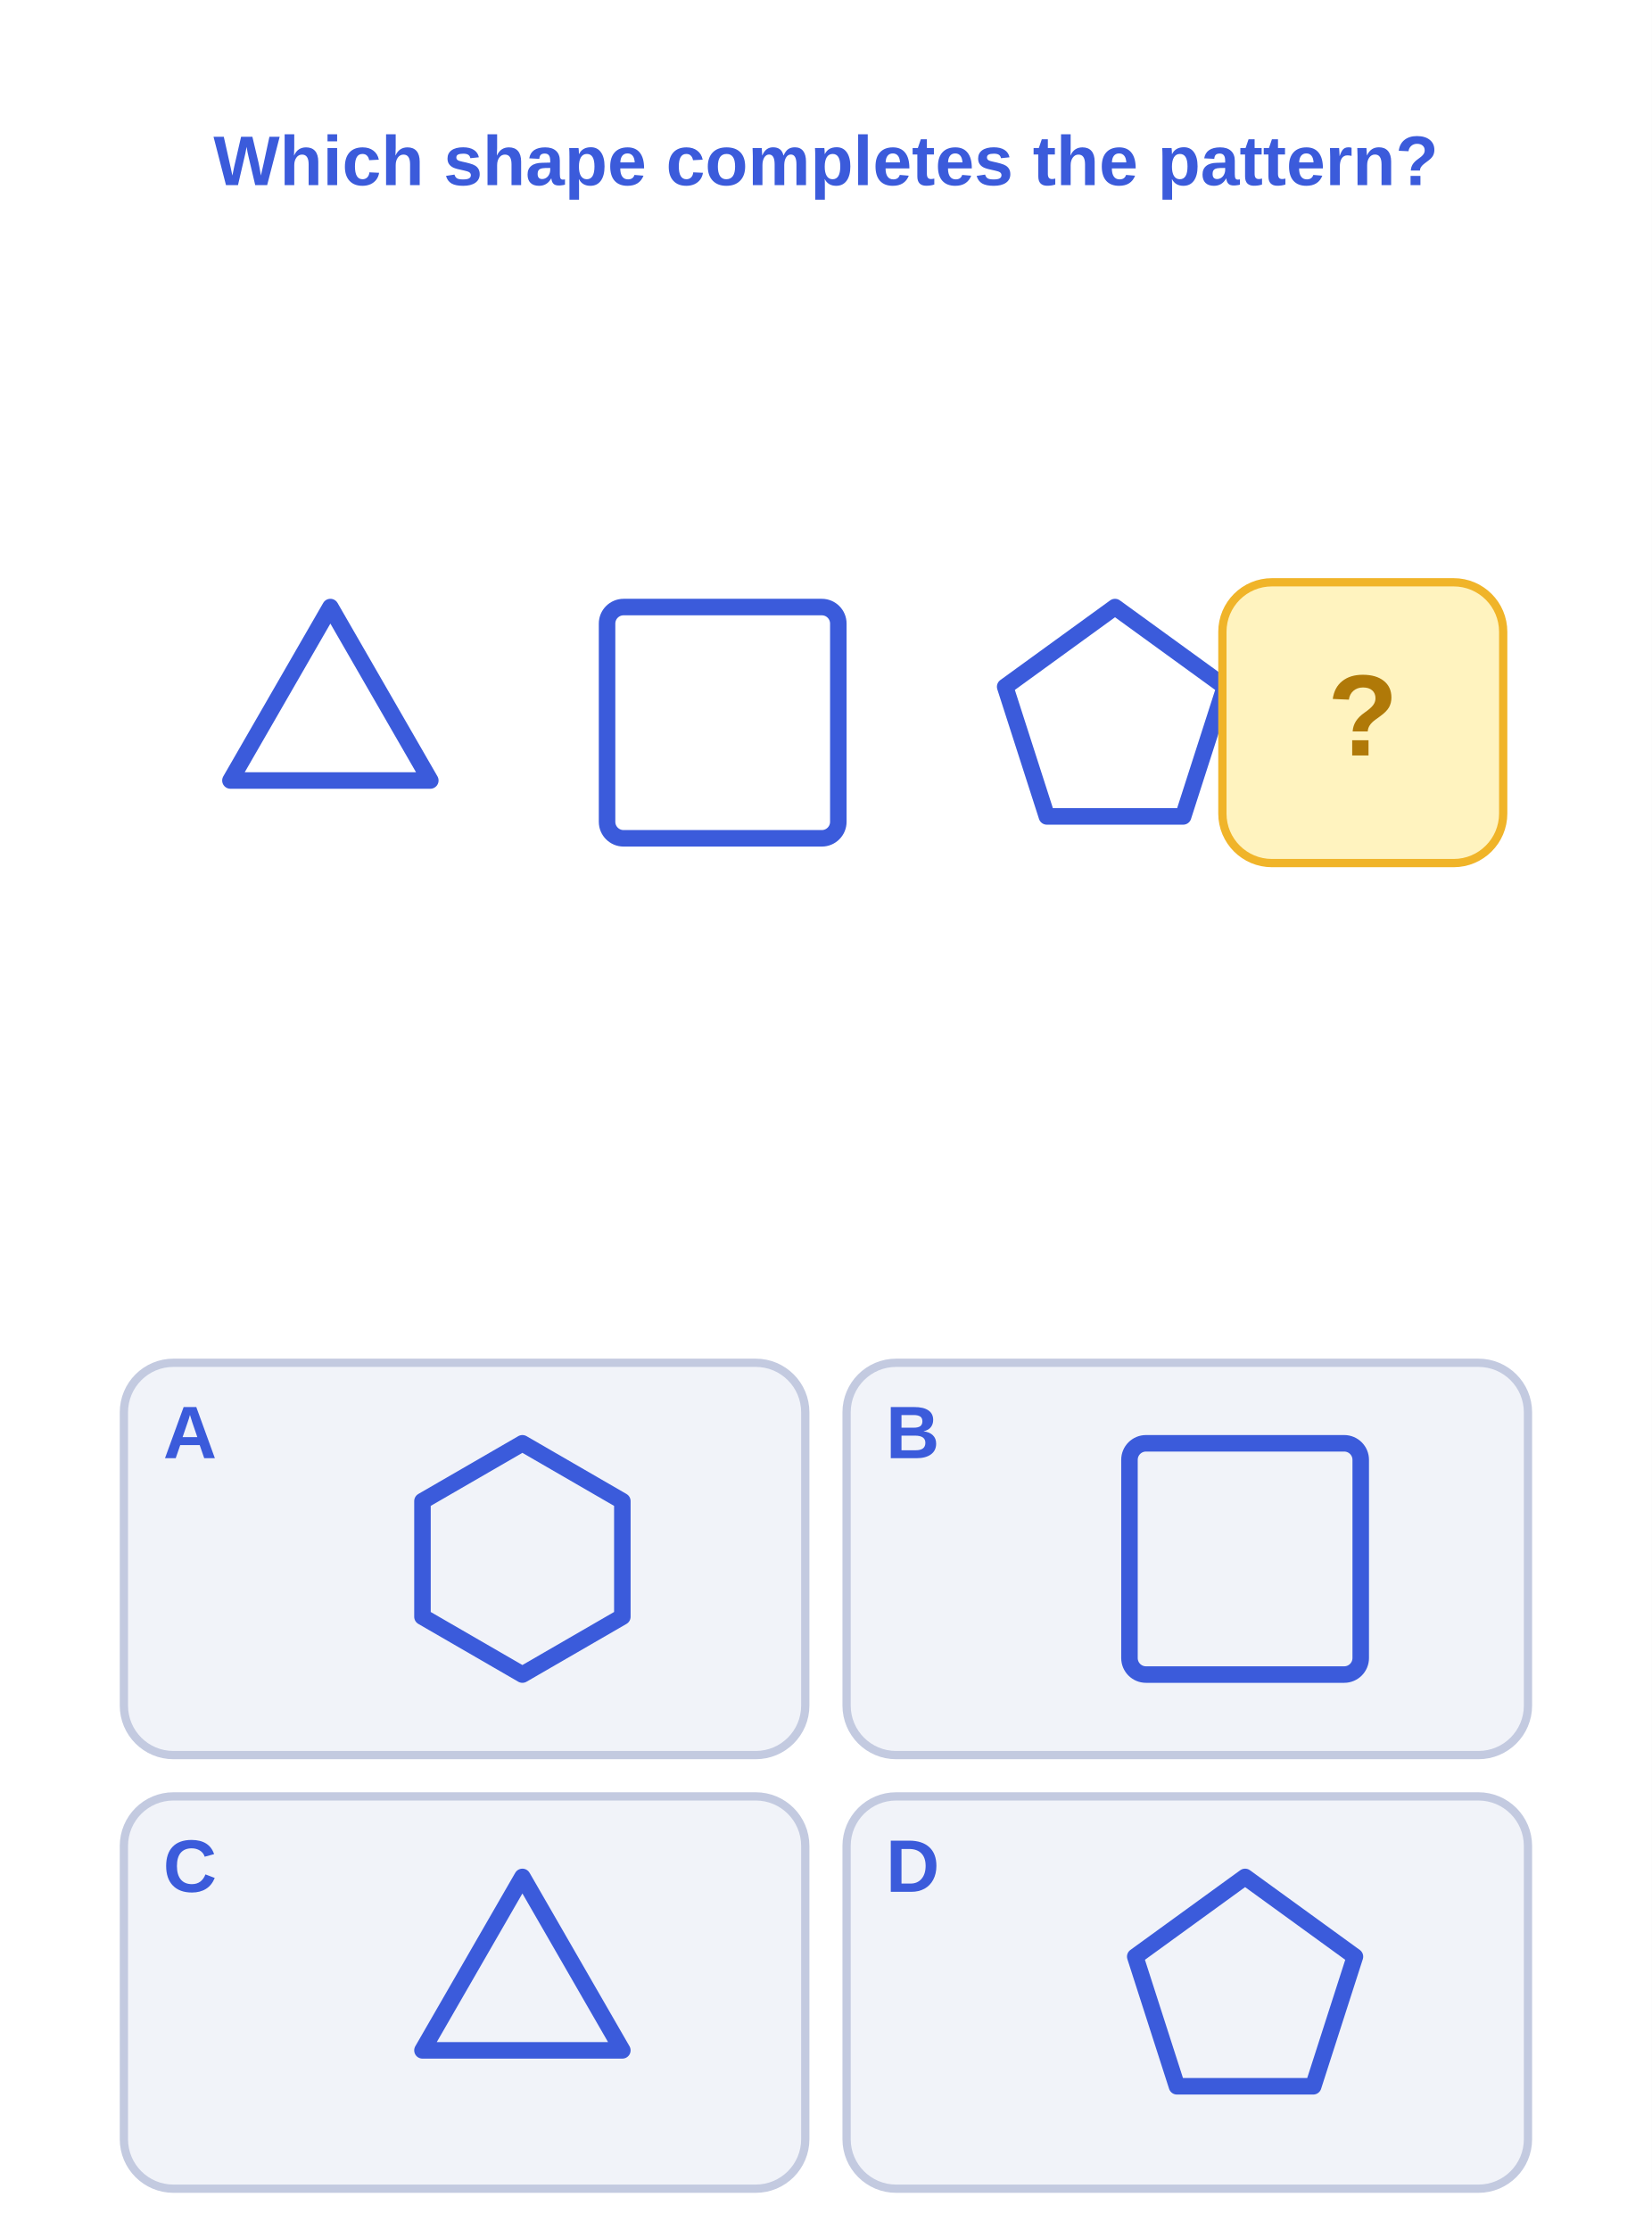
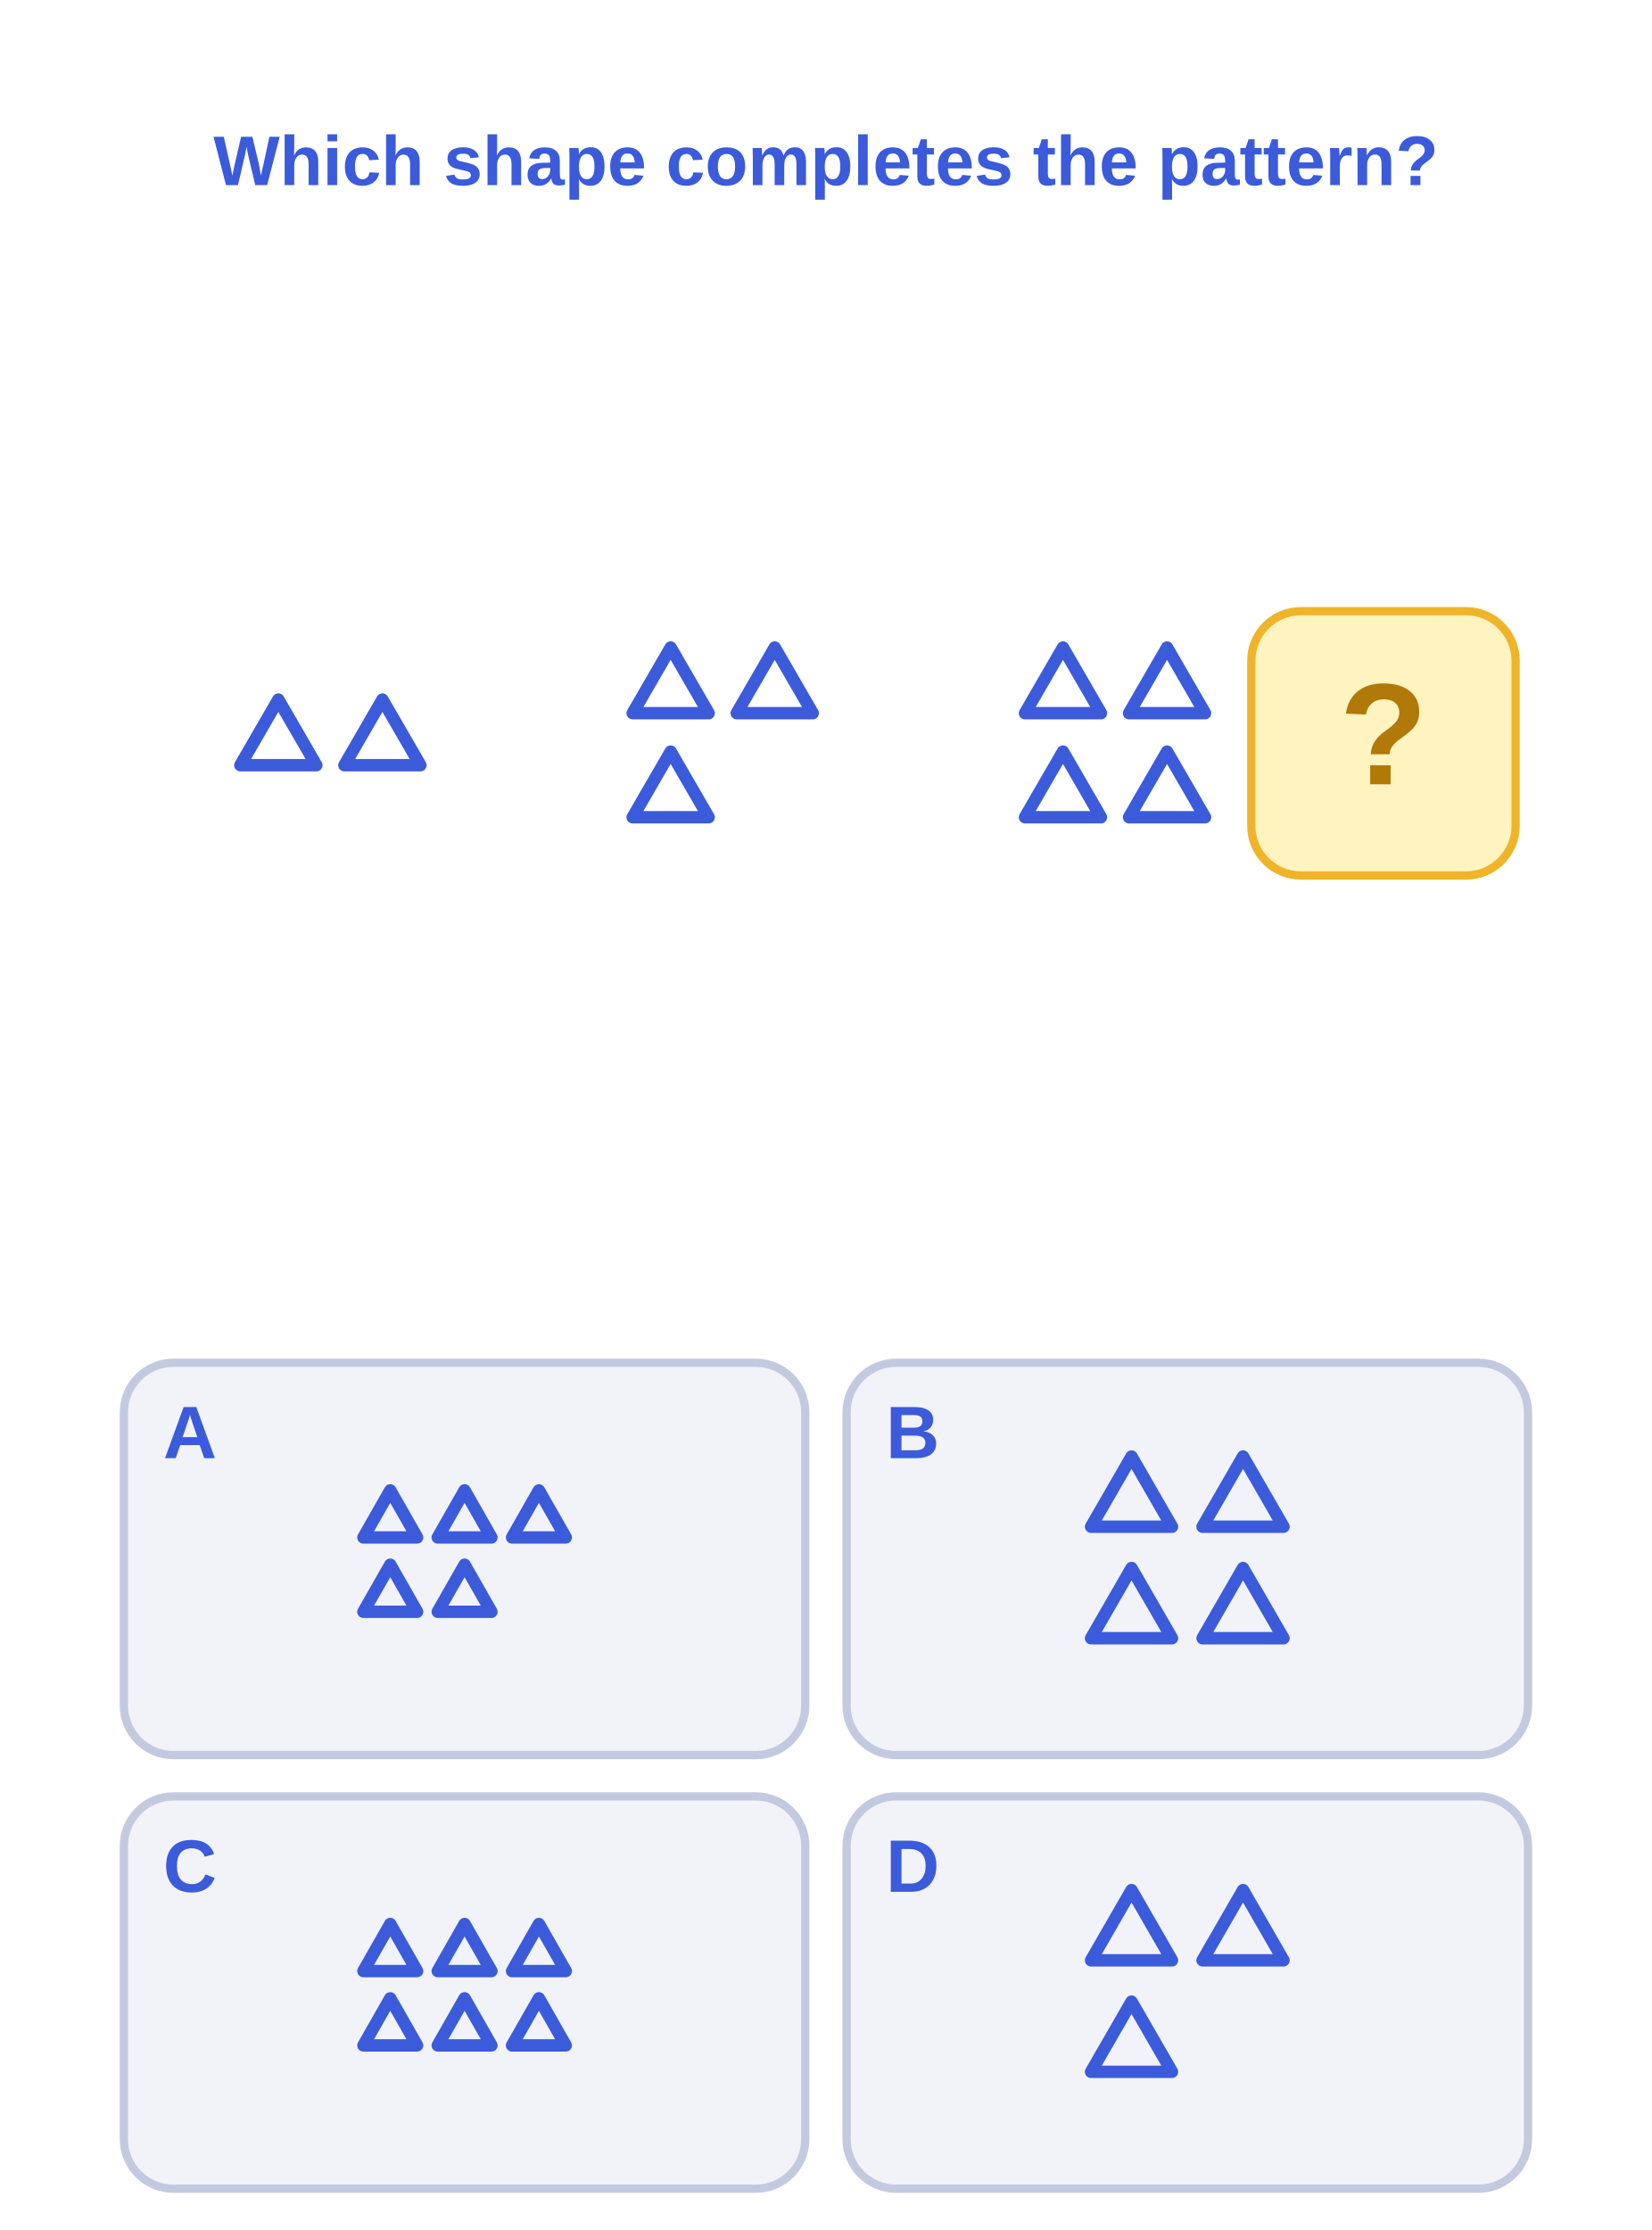
<svg xmlns="http://www.w3.org/2000/svg" viewBox="0 0 400 540" width="400" height="540" font-family="Verdana,Arial,sans-serif">
  <rect x="0" y="0" width="400" height="540" fill="#ffffff" />
  <text x="200.0" y="40" font-size="17" fill="#3b5bdb" text-anchor="middle" font-weight="bold" dominant-baseline="middle">Which shape completes the pattern?</text>
-   <polygon points="80.0,147.0 104.2,189.0 55.8,189.0" stroke="#3b5bdb" stroke-width="4" fill="none" stroke-linejoin="round" />
-   <g transform="rotate(0 175 175)">
-     <rect x="147" y="147" width="56" height="56" rx="4" stroke="#3b5bdb" stroke-width="4" fill="none" />
-   </g>
-   <polygon points="270.0,147.0 296.6,166.3 286.5,197.7 253.5,197.7 243.4,166.3" stroke="#3b5bdb" stroke-width="4" fill="none" stroke-linejoin="round" />
-   <rect x="296" y="141" width="68" height="68" rx="12" fill="#fff3bf" stroke="#f0b429" stroke-width="2" />
-   <text x="330" y="175" font-size="28" fill="#b07908" text-anchor="middle" font-weight="bold" dominant-baseline="middle">?</text>
+   <polygon points="67.4,169.4 76.6,185.3 58.2,185.3" stroke="#3b5bdb" stroke-width="3" fill="none" stroke-linejoin="round" />
+   <polygon points="92.6,169.4 101.8,185.3 83.4,185.3" stroke="#3b5bdb" stroke-width="3" fill="none" stroke-linejoin="round" />
+   <polygon points="162.4,156.8 171.6,172.7 153.2,172.7" stroke="#3b5bdb" stroke-width="3" fill="none" stroke-linejoin="round" />
+   <polygon points="187.6,156.8 196.8,172.7 178.4,172.7" stroke="#3b5bdb" stroke-width="3" fill="none" stroke-linejoin="round" />
+   <polygon points="162.4,182.0 171.6,197.9 153.2,197.9" stroke="#3b5bdb" stroke-width="3" fill="none" stroke-linejoin="round" />
+   <polygon points="257.4,156.8 266.6,172.7 248.2,172.7" stroke="#3b5bdb" stroke-width="3" fill="none" stroke-linejoin="round" />
+   <polygon points="282.6,156.8 291.8,172.7 273.4,172.7" stroke="#3b5bdb" stroke-width="3" fill="none" stroke-linejoin="round" />
+   <polygon points="257.4,182.0 266.6,197.9 248.2,197.9" stroke="#3b5bdb" stroke-width="3" fill="none" stroke-linejoin="round" />
+   <polygon points="282.6,182.0 291.8,197.9 273.4,197.9" stroke="#3b5bdb" stroke-width="3" fill="none" stroke-linejoin="round" />
+   <rect x="303" y="148" width="64" height="64" rx="12" fill="#fff3bf" stroke="#f0b429" stroke-width="2" />
+   <text x="335" y="180" font-size="35" fill="#b07908" text-anchor="middle" font-weight="bold" dominant-baseline="middle">?</text>
  <rect x="30" y="330" width="165" height="95" rx="12" fill="#f1f3f9" stroke="#c3cae0" stroke-width="2" />
  <text x="46" y="348" font-size="18" fill="#3b5bdb" text-anchor="middle" font-weight="bold" dominant-baseline="middle">A</text>
-   <polygon points="126.5,349.5 150.7,363.5 150.7,391.5 126.5,405.5 102.3,391.5 102.3,363.5" stroke="#3b5bdb" stroke-width="4" fill="none" stroke-linejoin="round" />
+   <polygon points="94.5,360.9 101.0,372.3 88.0,372.3" stroke="#3b5bdb" stroke-width="3" fill="none" stroke-linejoin="round" />
+   <polygon points="112.5,360.9 119.0,372.3 106.0,372.3" stroke="#3b5bdb" stroke-width="3" fill="none" stroke-linejoin="round" />
+   <polygon points="130.5,360.9 137.0,372.3 124.0,372.3" stroke="#3b5bdb" stroke-width="3" fill="none" stroke-linejoin="round" />
+   <polygon points="94.5,378.9 101.0,390.3 88.0,390.3" stroke="#3b5bdb" stroke-width="3" fill="none" stroke-linejoin="round" />
+   <polygon points="112.5,378.9 119.0,390.3 106.0,390.3" stroke="#3b5bdb" stroke-width="3" fill="none" stroke-linejoin="round" />
  <rect x="205" y="330" width="165" height="95" rx="12" fill="#f1f3f9" stroke="#c3cae0" stroke-width="2" />
  <text x="221" y="348" font-size="18" fill="#3b5bdb" text-anchor="middle" font-weight="bold" dominant-baseline="middle">B</text>
-   <g transform="rotate(0 301.5 377.5)">
-     <rect x="273.5" y="349.5" width="56" height="56" rx="4" stroke="#3b5bdb" stroke-width="4" fill="none" />
-   </g>
+   <polygon points="274.0,352.7 283.8,369.7 264.2,369.7" stroke="#3b5bdb" stroke-width="3" fill="none" stroke-linejoin="round" />
+   <polygon points="301.0,352.7 310.8,369.7 291.2,369.7" stroke="#3b5bdb" stroke-width="3" fill="none" stroke-linejoin="round" />
+   <polygon points="274.0,379.7 283.8,396.7 264.2,396.7" stroke="#3b5bdb" stroke-width="3" fill="none" stroke-linejoin="round" />
+   <polygon points="301.0,379.7 310.8,396.7 291.2,396.7" stroke="#3b5bdb" stroke-width="3" fill="none" stroke-linejoin="round" />
  <rect x="30" y="435" width="165" height="95" rx="12" fill="#f1f3f9" stroke="#c3cae0" stroke-width="2" />
  <text x="46" y="453" font-size="18" fill="#3b5bdb" text-anchor="middle" font-weight="bold" dominant-baseline="middle">C</text>
-   <polygon points="126.5,454.5 150.7,496.5 102.3,496.5" stroke="#3b5bdb" stroke-width="4" fill="none" stroke-linejoin="round" />
+   <polygon points="94.5,465.9 101.0,477.3 88.0,477.3" stroke="#3b5bdb" stroke-width="3" fill="none" stroke-linejoin="round" />
+   <polygon points="112.5,465.9 119.0,477.3 106.0,477.3" stroke="#3b5bdb" stroke-width="3" fill="none" stroke-linejoin="round" />
+   <polygon points="130.5,465.9 137.0,477.3 124.0,477.3" stroke="#3b5bdb" stroke-width="3" fill="none" stroke-linejoin="round" />
+   <polygon points="94.5,483.9 101.0,495.3 88.0,495.3" stroke="#3b5bdb" stroke-width="3" fill="none" stroke-linejoin="round" />
+   <polygon points="112.5,483.9 119.0,495.3 106.0,495.3" stroke="#3b5bdb" stroke-width="3" fill="none" stroke-linejoin="round" />
+   <polygon points="130.5,483.9 137.0,495.3 124.0,495.3" stroke="#3b5bdb" stroke-width="3" fill="none" stroke-linejoin="round" />
  <rect x="205" y="435" width="165" height="95" rx="12" fill="#f1f3f9" stroke="#c3cae0" stroke-width="2" />
  <text x="221" y="453" font-size="18" fill="#3b5bdb" text-anchor="middle" font-weight="bold" dominant-baseline="middle">D</text>
-   <polygon points="301.5,454.5 328.1,473.8 318.0,505.2 285.0,505.2 274.9,473.8" stroke="#3b5bdb" stroke-width="4" fill="none" stroke-linejoin="round" />
+   <polygon points="274.0,457.7 283.8,474.7 264.2,474.7" stroke="#3b5bdb" stroke-width="3" fill="none" stroke-linejoin="round" />
+   <polygon points="301.0,457.7 310.8,474.7 291.2,474.7" stroke="#3b5bdb" stroke-width="3" fill="none" stroke-linejoin="round" />
+   <polygon points="274.0,484.7 283.8,501.7 264.2,501.7" stroke="#3b5bdb" stroke-width="3" fill="none" stroke-linejoin="round" />
</svg>
